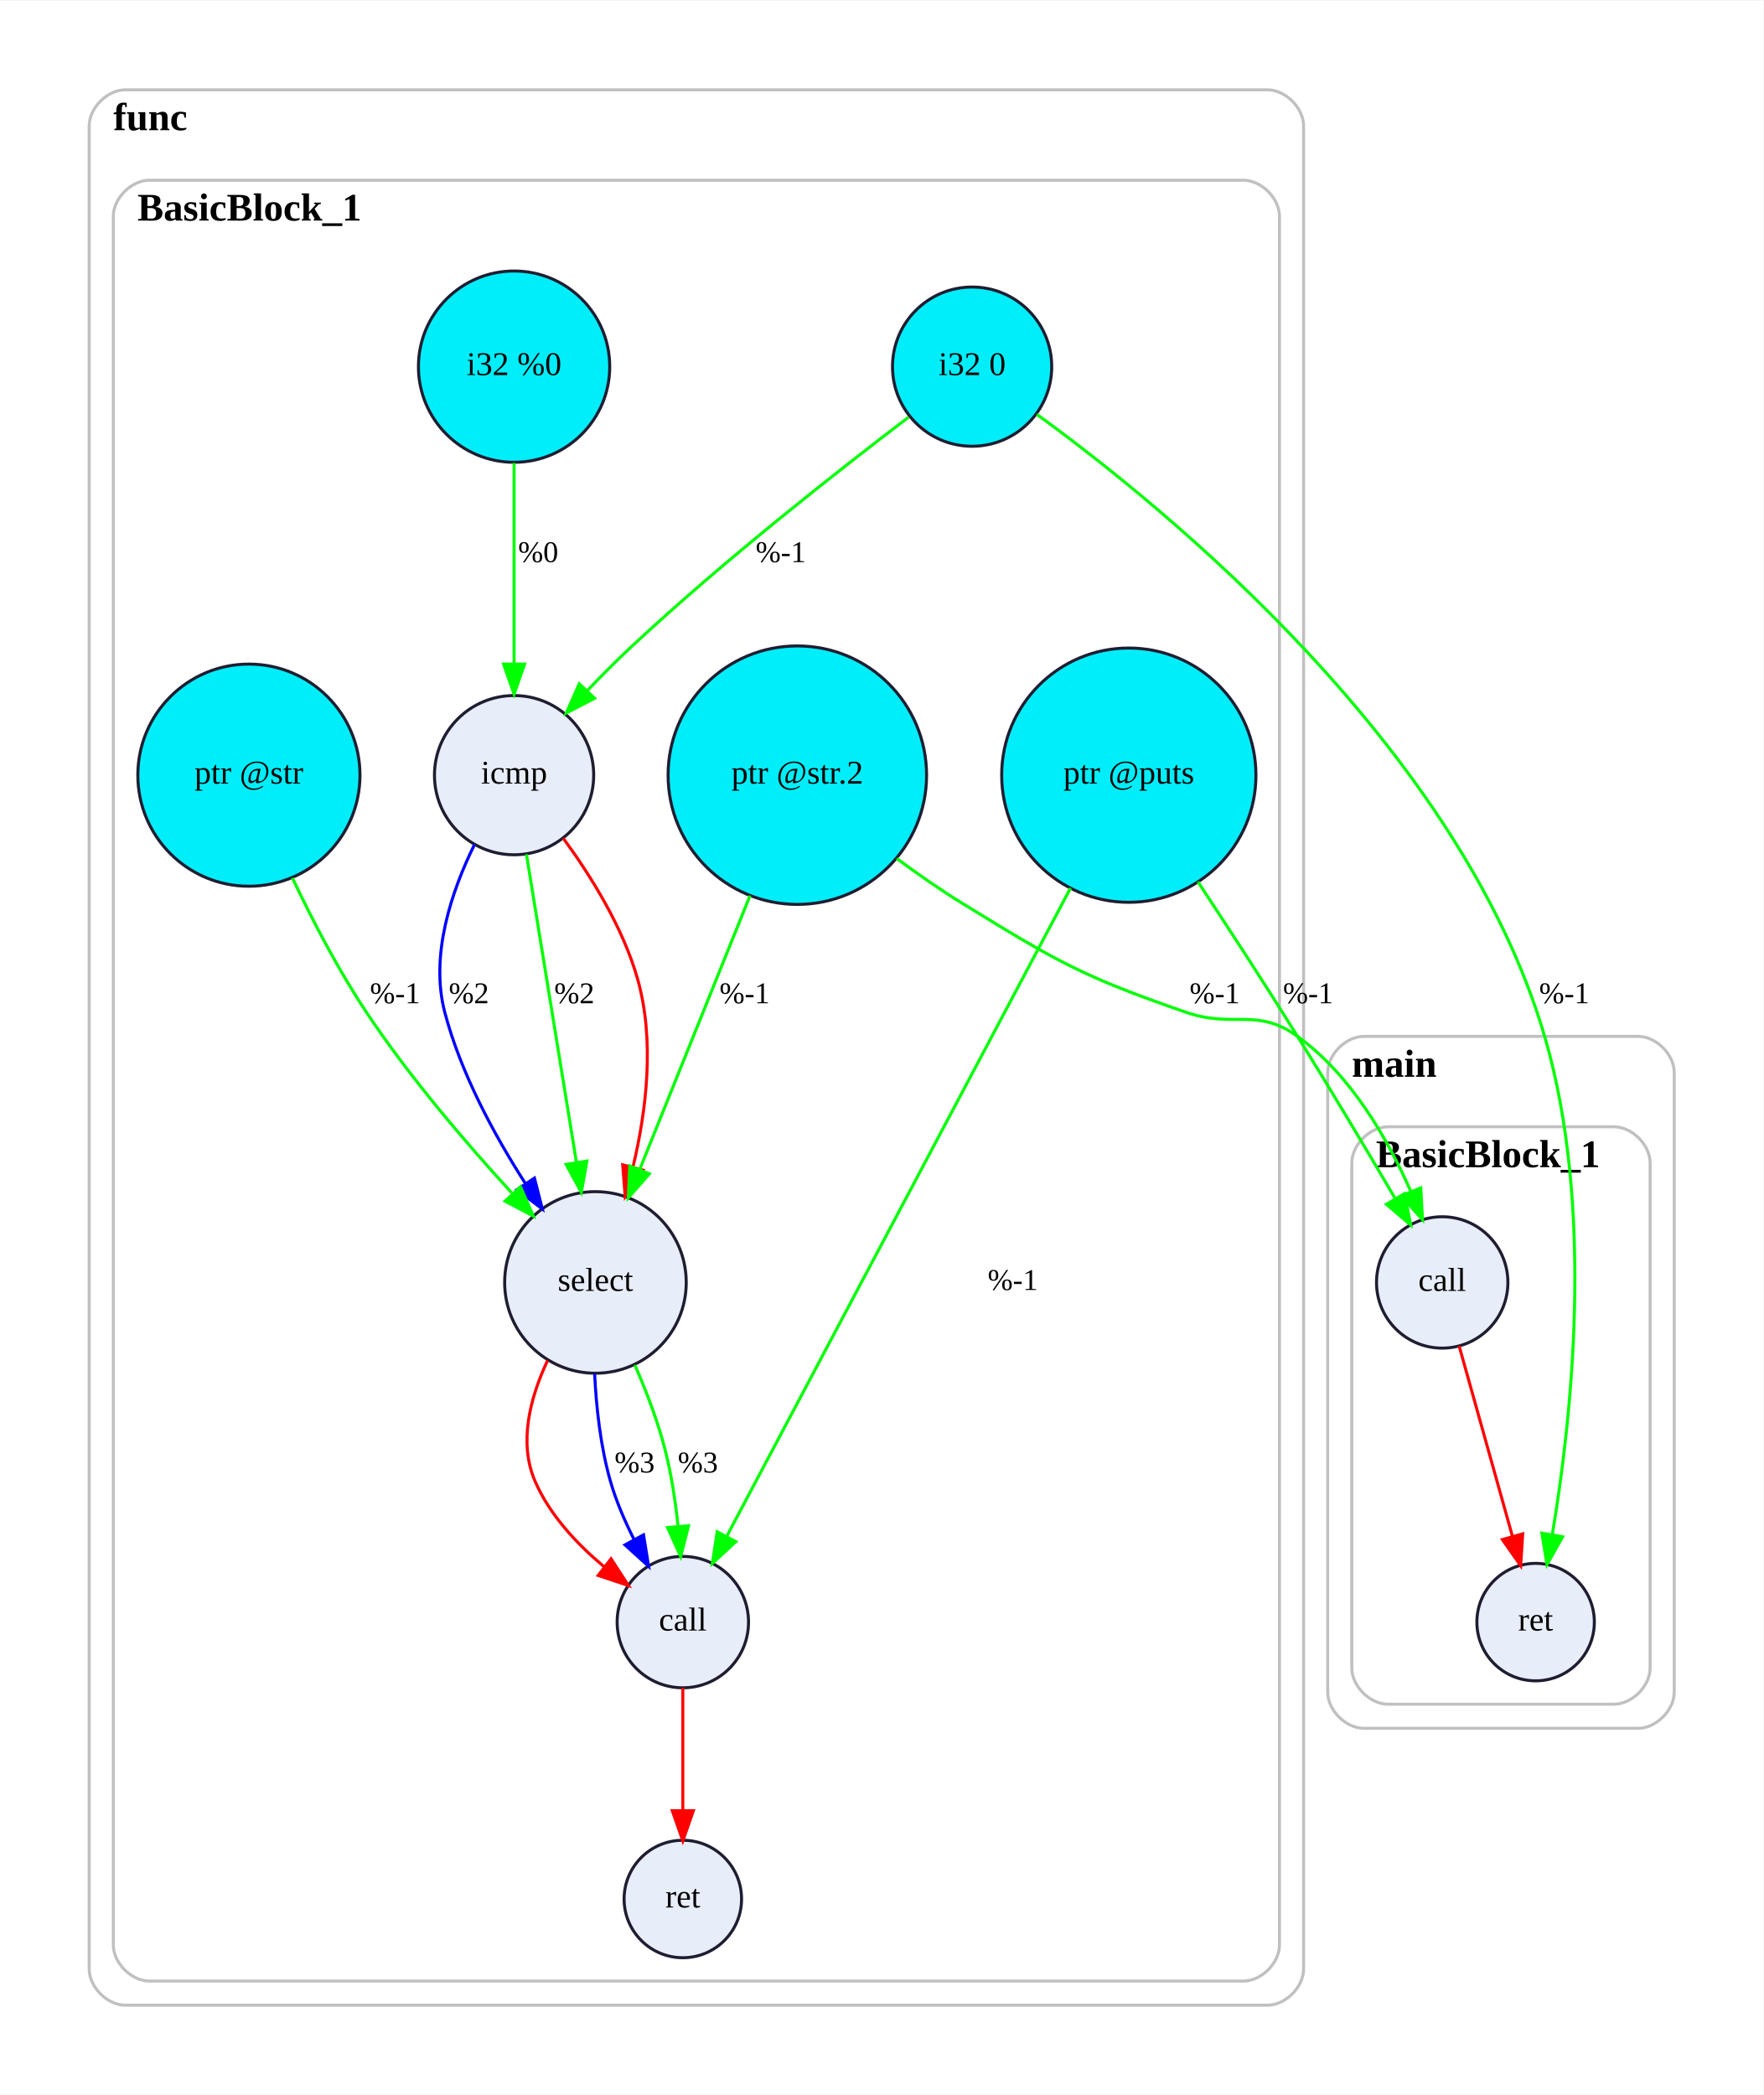
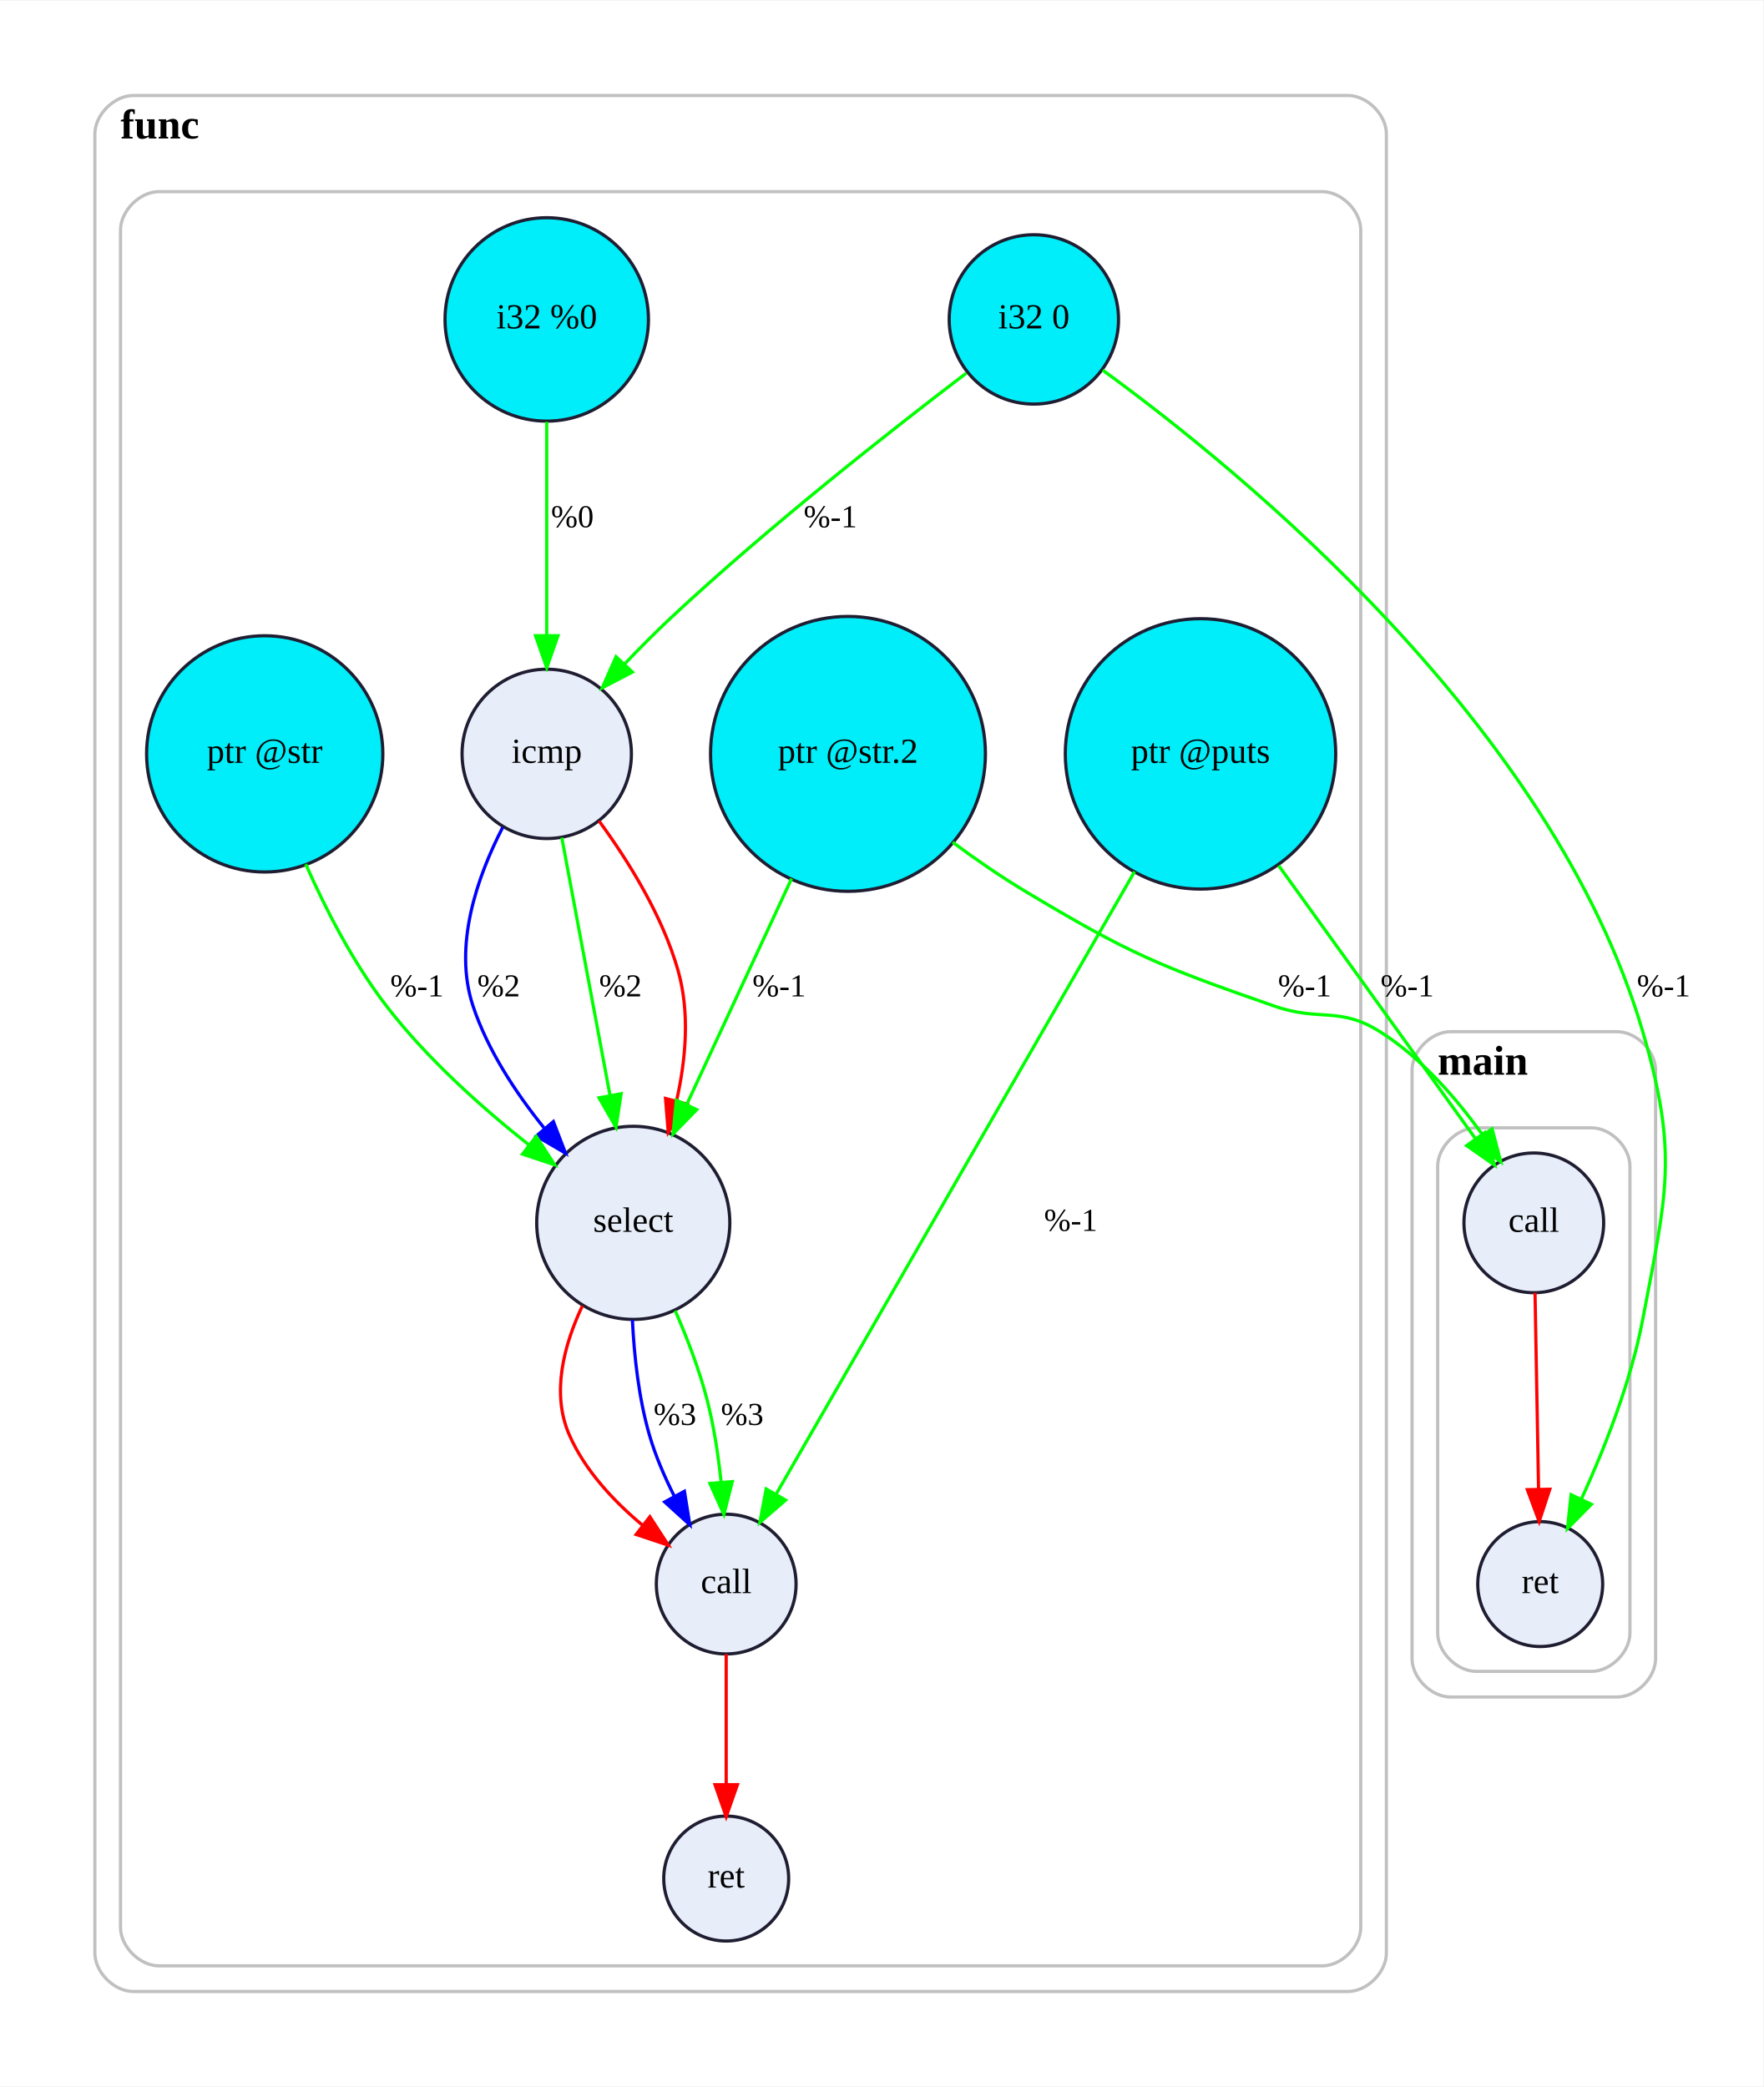
- <svg xmlns="http://www.w3.org/2000/svg" width="585pt" height="695pt" viewBox="0.00 0.00 585.20 694.83">
-   <g id="graph0" class="graph" transform="scale(1 1) rotate(0) translate(21.6 673.23)">
-     <polygon fill="white" stroke="transparent" points="-21.6,21.6 -21.6,-673.23 563.6,-673.23 563.6,21.6 -21.6,21.6" />
+ <svg xmlns="http://www.w3.org/2000/svg" width="550pt" height="651pt" viewBox="0.00 0.00 550.20 650.83">
+   <g id="graph0" class="graph" transform="scale(1 1) rotate(0) translate(21.6 629.23)">
+     <polygon fill="white" stroke="transparent" points="-21.6,21.6 -21.6,-629.23 528.6,-629.23 528.6,21.6 -21.6,21.6" />
    <g id="clust1" class="cluster">
-       <path fill="none" stroke="#c0c0c0" d="M20,-8C20,-8 399,-8 399,-8 405,-8 411,-14 411,-20 411,-20 411,-631.63 411,-631.63 411,-637.63 405,-643.63 399,-643.63 399,-643.63 20,-643.63 20,-643.63 14,-643.63 8,-637.63 8,-631.63 8,-631.63 8,-20 8,-20 8,-14 14,-8 20,-8" />
-       <text text-anchor="start" x="16" y="-630.23" font-family="SF Pro Text Bold 10" font-weight="bold" font-size="13.00">func</text>
+       <path fill="none" stroke="#c0c0c0" d="M20,-8C20,-8 399,-8 399,-8 405,-8 411,-14 411,-20 411,-20 411,-587.63 411,-587.63 411,-593.63 405,-599.63 399,-599.63 399,-599.63 20,-599.63 20,-599.63 14,-599.63 8,-593.63 8,-587.63 8,-587.63 8,-20 8,-20 8,-14 14,-8 20,-8" />
+       <text text-anchor="start" x="16" y="-586.23" font-family="SF Pro Text Bold 10" font-weight="bold" font-size="13.00">func</text>
    </g>
    <g id="clust2" class="cluster">
-       <path fill="none" stroke="#c0c0c0" d="M28,-16C28,-16 391,-16 391,-16 397,-16 403,-22 403,-28 403,-28 403,-601.63 403,-601.63 403,-607.63 397,-613.63 391,-613.63 391,-613.63 28,-613.63 28,-613.63 22,-613.63 16,-607.63 16,-601.63 16,-601.63 16,-28 16,-28 16,-22 22,-16 28,-16" />
-       <text text-anchor="start" x="24" y="-600.23" font-family="SF Pro Text Bold 10" font-weight="bold" font-size="13.00">BasicBlock_1</text>
+       <path fill="none" stroke="#c0c0c0" d="M28,-16C28,-16 391,-16 391,-16 397,-16 403,-22 403,-28 403,-28 403,-557.63 403,-557.63 403,-563.63 397,-569.63 391,-569.63 391,-569.63 28,-569.63 28,-569.63 22,-569.63 16,-563.63 16,-557.63 16,-557.63 16,-28 16,-28 16,-22 22,-16 28,-16" />
    </g>
    <g id="clust3" class="cluster">
-       <path fill="none" stroke="#c0c0c0" d="M431,-99.89C431,-99.89 522,-99.89 522,-99.89 528,-99.89 534,-105.89 534,-111.89 534,-111.89 534,-317.5 534,-317.5 534,-323.5 528,-329.5 522,-329.5 522,-329.5 431,-329.5 431,-329.5 425,-329.5 419,-323.5 419,-317.5 419,-317.5 419,-111.89 419,-111.89 419,-105.89 425,-99.89 431,-99.89" />
-       <text text-anchor="start" x="427" y="-316.1" font-family="SF Pro Text Bold 10" font-weight="bold" font-size="13.00">main</text>
+       <path fill="none" stroke="#c0c0c0" d="M431,-99.89C431,-99.89 483,-99.89 483,-99.89 489,-99.89 495,-105.89 495,-111.89 495,-111.89 495,-295.5 495,-295.5 495,-301.5 489,-307.5 483,-307.5 483,-307.5 431,-307.5 431,-307.5 425,-307.5 419,-301.5 419,-295.5 419,-295.5 419,-111.89 419,-111.89 419,-105.89 425,-99.89 431,-99.89" />
+       <text text-anchor="start" x="427" y="-294.1" font-family="SF Pro Text Bold 10" font-weight="bold" font-size="13.00">main</text>
    </g>
    <g id="clust4" class="cluster">
-       <path fill="none" stroke="#c0c0c0" d="M439,-107.89C439,-107.89 514,-107.89 514,-107.89 520,-107.89 526,-113.89 526,-119.89 526,-119.89 526,-287.5 526,-287.5 526,-293.5 520,-299.5 514,-299.5 514,-299.5 439,-299.5 439,-299.5 433,-299.5 427,-293.5 427,-287.5 427,-287.5 427,-119.89 427,-119.89 427,-113.89 433,-107.89 439,-107.89" />
-       <text text-anchor="start" x="435" y="-286.1" font-family="SF Pro Text Bold 10" font-weight="bold" font-size="13.00">BasicBlock_1</text>
+       <path fill="none" stroke="#c0c0c0" d="M439,-107.89C439,-107.89 475,-107.89 475,-107.89 481,-107.89 487,-113.89 487,-119.89 487,-119.89 487,-265.5 487,-265.5 487,-271.5 481,-277.5 475,-277.5 475,-277.5 439,-277.5 439,-277.5 433,-277.5 427,-271.5 427,-265.5 427,-265.5 427,-119.89 427,-119.89 427,-113.89 433,-107.89 439,-107.89" />
    </g>
    <g id="node1" class="node">
-       <ellipse fill="#e8eef9" stroke="#1f1d31" cx="149" cy="-416.19" rx="26.42" ry="26.42" />
-       <text text-anchor="middle" x="149" y="-413.39" font-family="SF Pro Text Bold 10" font-size="11.00" fill="#000000">icmp</text>
+       <ellipse fill="#e8eef9" stroke="#1f1d31" cx="149" cy="-394.19" rx="26.42" ry="26.42" />
+       <text text-anchor="middle" x="149" y="-391.39" font-family="SF Pro Text Bold 10" font-size="11.00" fill="#000000">icmp</text>
    </g>
    <g id="node2" class="node">
      <ellipse fill="#e8eef9" stroke="#1f1d31" cx="176" cy="-247.85" rx="30.13" ry="30.13" />
      <text text-anchor="middle" x="176" y="-245.05" font-family="SF Pro Text Bold 10" font-size="11.00" fill="#000000">select</text>
    </g>
    <g id="edge1" class="edge">
-       <path fill="none" stroke="#ff0000" d="M165.31,-395.27C174.53,-382.69 185.15,-365.63 190,-348.5 195.72,-328.26 192.97,-305.03 188.44,-286.08" />
-       <polygon fill="#ff0000" stroke="#ff0000" points="191.81,-285.11 185.87,-276.33 185.04,-286.89 191.81,-285.11" />
+       <path fill="none" stroke="#ff0000" d="M165.31,-373.27C174.53,-360.69 185.15,-343.63 190,-326.5 193.68,-313.5 192.44,-298.99 189.53,-286.06" />
+       <polygon fill="#ff0000" stroke="#ff0000" points="192.84,-284.87 186.91,-276.09 186.07,-286.66 192.84,-284.87" />
    </g>
    <g id="edge4" class="edge">
-       <path fill="none" stroke="#0000ff" d="M135.87,-393.19C128.24,-377.69 121.03,-356.41 126,-337.5 131.3,-317.31 142.36,-296.88 152.73,-280.72" />
-       <polygon fill="#0000ff" stroke="#0000ff" points="155.76,-282.49 158.38,-272.22 149.93,-278.61 155.76,-282.49" />
-       <text text-anchor="middle" x="134" y="-340.5" font-family="SF Pro Text Bold 10" font-size="10.00">%2</text>
+       <path fill="none" stroke="#0000ff" d="M135.28,-371.3C127.23,-355.67 119.77,-334.18 126,-315.5 130.59,-301.72 139.28,-288.5 148.13,-277.51" />
+       <polygon fill="#0000ff" stroke="#0000ff" points="151.07,-279.46 154.87,-269.58 145.73,-274.93 151.07,-279.46" />
+       <text text-anchor="middle" x="134" y="-318.5" font-family="SF Pro Text Bold 10" font-size="10.00">%2</text>
    </g>
    <g id="edge8" class="edge">
-       <path fill="none" stroke="#00ff00" d="M153.1,-389.93C157.5,-362.82 164.55,-319.41 169.66,-287.9" />
-       <polygon fill="#00ff00" stroke="#00ff00" points="173.17,-288.14 171.32,-277.71 166.26,-287.02 173.17,-288.14" />
-       <text text-anchor="middle" x="169" y="-340.5" font-family="SF Pro Text Bold 10" font-size="10.00">%2</text>
+       <path fill="none" stroke="#00ff00" d="M153.7,-368.05C157.85,-345.9 163.95,-313.28 168.72,-287.77" />
+       <polygon fill="#00ff00" stroke="#00ff00" points="172.21,-288.14 170.61,-277.67 165.33,-286.85 172.21,-288.14" />
+       <text text-anchor="middle" x="172" y="-318.5" font-family="SF Pro Text Bold 10" font-size="10.00">%2</text>
    </g>
    <g id="node3" class="node">
      <ellipse fill="#e8eef9" stroke="#1f1d31" cx="205" cy="-135.13" rx="21.8" ry="21.8" />
      <text text-anchor="middle" x="205" y="-132.33" font-family="SF Pro Text Bold 10" font-size="11.00" fill="#000000">call</text>
    </g>
    <g id="edge2" class="edge">
      <path fill="none" stroke="#ff0000" d="M160.13,-221.97C154.32,-209.64 150.39,-194.68 156,-181.78 160.83,-170.68 169.84,-161.06 178.82,-153.55" />
      <polygon fill="#ff0000" stroke="#ff0000" points="181.18,-156.15 186.95,-147.26 176.9,-150.61 181.18,-156.15" />
    </g>
    <g id="edge7" class="edge">
      <path fill="none" stroke="#0000ff" d="M175.73,-217.57C176.28,-206.21 177.71,-193.21 181,-181.78 182.85,-175.35 185.67,-168.77 188.74,-162.69" />
      <polygon fill="#0000ff" stroke="#0000ff" points="191.96,-164.09 193.65,-153.63 185.8,-160.76 191.96,-164.09" />
      <text text-anchor="middle" x="189" y="-184.78" font-family="SF Pro Text Bold 10" font-size="10.00">%3</text>
    </g>
    <g id="edge11" class="edge">
      <path fill="none" stroke="#00ff00" d="M189.08,-220.45C192.85,-211.82 196.59,-202.06 199,-192.78 201.13,-184.57 202.51,-175.5 203.4,-167.07" />
      <polygon fill="#00ff00" stroke="#00ff00" points="206.9,-167.11 204.28,-156.85 199.93,-166.51 206.9,-167.11" />
      <text text-anchor="middle" x="210" y="-184.78" font-family="SF Pro Text Bold 10" font-size="10.00">%3</text>
    </g>
    <g id="node4" class="node">
      <ellipse fill="#e8eef9" stroke="#1f1d31" cx="205" cy="-43.24" rx="19.49" ry="19.49" />
      <text text-anchor="middle" x="205" y="-40.44" font-family="SF Pro Text Bold 10" font-size="11.00" fill="#000000">ret</text>
    </g>
    <g id="edge3" class="edge">
      <path fill="none" stroke="#ff0000" d="M205,-113.29C205,-101.17 205,-85.74 205,-72.54" />
      <polygon fill="#ff0000" stroke="#ff0000" points="208.5,-72.54 205,-62.54 201.5,-72.54 208.5,-72.54" />
    </g>
    <g id="node5" class="node">
-       <ellipse fill="#00eef9" stroke="#1f1d31" cx="149" cy="-551.76" rx="31.74" ry="31.74" />
-       <text text-anchor="middle" x="149" y="-548.96" font-family="SF Pro Text Bold 10" font-size="11.00" fill="#000000">i32 %0</text>
+       <ellipse fill="#00eef9" stroke="#1f1d31" cx="149" cy="-529.76" rx="31.74" ry="31.74" />
+       <text text-anchor="middle" x="149" y="-526.96" font-family="SF Pro Text Bold 10" font-size="11.00" fill="#000000">i32 %0</text>
    </g>
    <g id="edge5" class="edge">
-       <path fill="none" stroke="#00ff00" d="M149,-519.78C149,-499.87 149,-473.93 149,-453.12" />
-       <polygon fill="#00ff00" stroke="#00ff00" points="152.5,-453.06 149,-443.06 145.5,-453.06 152.5,-453.06" />
-       <text text-anchor="middle" x="157" y="-486.89" font-family="SF Pro Text Bold 10" font-size="10.00">%0</text>
+       <path fill="none" stroke="#00ff00" d="M149,-497.78C149,-477.87 149,-451.93 149,-431.12" />
+       <polygon fill="#00ff00" stroke="#00ff00" points="152.5,-431.06 149,-421.06 145.5,-431.06 152.5,-431.06" />
+       <text text-anchor="middle" x="157" y="-464.89" font-family="SF Pro Text Bold 10" font-size="10.00">%0</text>
    </g>
    <g id="node6" class="node">
-       <ellipse fill="#00eef9" stroke="#1f1d31" cx="301" cy="-551.76" rx="26.42" ry="26.42" />
-       <text text-anchor="middle" x="301" y="-548.96" font-family="SF Pro Text Bold 10" font-size="11.00" fill="#000000">i32 0</text>
+       <ellipse fill="#00eef9" stroke="#1f1d31" cx="301" cy="-529.76" rx="26.42" ry="26.42" />
+       <text text-anchor="middle" x="301" y="-526.96" font-family="SF Pro Text Bold 10" font-size="11.00" fill="#000000">i32 0</text>
    </g>
    <g id="edge6" class="edge">
-       <path fill="none" stroke="#00ff00" d="M279.88,-534.97C256.63,-517.28 218.5,-487.35 188,-458.89 183.15,-454.36 178.17,-449.35 173.46,-444.42" />
-       <polygon fill="#00ff00" stroke="#00ff00" points="175.73,-441.72 166.33,-436.82 170.62,-446.51 175.73,-441.72" />
-       <text text-anchor="middle" x="237.5" y="-486.89" font-family="SF Pro Text Bold 10" font-size="10.00">%-1</text>
+       <path fill="none" stroke="#00ff00" d="M279.88,-512.97C256.63,-495.28 218.5,-465.35 188,-436.89 183.15,-432.36 178.17,-427.35 173.46,-422.42" />
+       <polygon fill="#00ff00" stroke="#00ff00" points="175.73,-419.72 166.33,-414.82 170.62,-424.51 175.73,-419.72" />
+       <text text-anchor="middle" x="237.5" y="-464.89" font-family="SF Pro Text Bold 10" font-size="10.00">%-1</text>
    </g>
    <g id="node11" class="node">
-       <ellipse fill="#e8eef9" stroke="#1f1d31" cx="488" cy="-135.13" rx="19.49" ry="19.49" />
-       <text text-anchor="middle" x="488" y="-132.33" font-family="SF Pro Text Bold 10" font-size="11.00" fill="#000000">ret</text>
+       <ellipse fill="#e8eef9" stroke="#1f1d31" cx="459" cy="-135.13" rx="19.49" ry="19.49" />
+       <text text-anchor="middle" x="459" y="-132.33" font-family="SF Pro Text Bold 10" font-size="11.00" fill="#000000">ret</text>
    </g>
    <g id="edge16" class="edge">
-       <path fill="none" stroke="#00ff00" d="M322.48,-535.93C366.05,-504.24 463.01,-424.97 491,-329.5 507.66,-272.66 499.94,-202.33 493.52,-164.1" />
-       <polygon fill="#00ff00" stroke="#00ff00" points="496.96,-163.44 491.77,-154.2 490.07,-164.66 496.96,-163.44" />
-       <text text-anchor="middle" x="497.5" y="-340.5" font-family="SF Pro Text Bold 10" font-size="10.00">%-1</text>
+       <path fill="none" stroke="#00ff00" d="M322.48,-513.93C366.05,-482.24 463.01,-402.97 491,-307.5 502.22,-269.23 498.4,-256.96 491,-217.78 487.3,-198.21 479.02,-177.31 471.81,-161.56" />
+       <polygon fill="#00ff00" stroke="#00ff00" points="474.96,-160.02 467.51,-152.48 468.63,-163.01 474.96,-160.02" />
+       <text text-anchor="middle" x="497.5" y="-318.5" font-family="SF Pro Text Bold 10" font-size="10.00">%-1</text>
    </g>
    <g id="node7" class="node">
-       <ellipse fill="#00eef9" stroke="#1f1d31" cx="61" cy="-416.19" rx="36.86" ry="36.86" />
-       <text text-anchor="middle" x="61" y="-413.39" font-family="SF Pro Text Bold 10" font-size="11.00" fill="#000000">ptr @str</text>
+       <ellipse fill="#00eef9" stroke="#1f1d31" cx="61" cy="-394.19" rx="36.86" ry="36.86" />
+       <text text-anchor="middle" x="61" y="-391.39" font-family="SF Pro Text Bold 10" font-size="11.00" fill="#000000">ptr @str</text>
    </g>
    <g id="edge9" class="edge">
-       <path fill="none" stroke="#00ff00" d="M75.43,-382.08C82.16,-367.91 90.72,-351.45 100,-337.5 114.18,-316.17 132.88,-294.31 148.17,-277.63" />
-       <polygon fill="#00ff00" stroke="#00ff00" points="151.13,-279.59 155.38,-269.88 146,-274.82 151.13,-279.59" />
-       <text text-anchor="middle" x="109.5" y="-340.5" font-family="SF Pro Text Bold 10" font-size="10.00">%-1</text>
+       <path fill="none" stroke="#00ff00" d="M73.81,-359.75C80.18,-345.36 88.74,-328.82 99,-315.5 111.56,-299.18 128.62,-283.92 143.49,-272.13" />
+       <polygon fill="#00ff00" stroke="#00ff00" points="145.72,-274.84 151.49,-265.95 141.44,-269.3 145.72,-274.84" />
+       <text text-anchor="middle" x="108.5" y="-318.5" font-family="SF Pro Text Bold 10" font-size="10.00">%-1</text>
    </g>
    <g id="node8" class="node">
-       <ellipse fill="#00eef9" stroke="#1f1d31" cx="243" cy="-416.19" rx="42.89" ry="42.89" />
-       <text text-anchor="middle" x="243" y="-413.39" font-family="SF Pro Text Bold 10" font-size="11.00" fill="#000000">ptr @str.2</text>
+       <ellipse fill="#00eef9" stroke="#1f1d31" cx="243" cy="-394.19" rx="42.89" ry="42.89" />
+       <text text-anchor="middle" x="243" y="-391.39" font-family="SF Pro Text Bold 10" font-size="11.00" fill="#000000">ptr @str.2</text>
    </g>
    <g id="edge10" class="edge">
-       <path fill="none" stroke="#00ff00" d="M227.29,-376.19C216.23,-348.74 201.53,-312.24 190.7,-285.36" />
-       <polygon fill="#00ff00" stroke="#00ff00" points="193.89,-283.89 186.9,-275.92 187.39,-286.51 193.89,-283.89" />
-       <text text-anchor="middle" x="225.5" y="-340.5" font-family="SF Pro Text Bold 10" font-size="10.00">%-1</text>
+       <path fill="none" stroke="#00ff00" d="M225.4,-355.27C215.26,-333.44 202.61,-306.17 192.64,-284.7" />
+       <polygon fill="#00ff00" stroke="#00ff00" points="195.8,-283.18 188.41,-275.59 189.45,-286.13 195.8,-283.18" />
+       <text text-anchor="middle" x="221.5" y="-318.5" font-family="SF Pro Text Bold 10" font-size="10.00">%-1</text>
    </g>
    <g id="node10" class="node">
      <ellipse fill="#e8eef9" stroke="#1f1d31" cx="457" cy="-247.85" rx="21.8" ry="21.8" />
      <text text-anchor="middle" x="457" y="-245.05" font-family="SF Pro Text Bold 10" font-size="11.00" fill="#000000">call</text>
    </g>
    <g id="edge14" class="edge">
-       <path fill="none" stroke="#00ff00" d="M276,-388.53C283.08,-383.28 290.65,-378.01 298,-373.5 329.17,-354.36 337.43,-349.45 372,-337.5 387.9,-332 395.34,-339.32 409,-329.5 426.64,-316.82 438.92,-295.47 446.64,-277.93" />
-       <polygon fill="#00ff00" stroke="#00ff00" points="449.89,-279.23 450.47,-268.65 443.42,-276.56 449.89,-279.23" />
-       <text text-anchor="middle" x="381.5" y="-340.5" font-family="SF Pro Text Bold 10" font-size="10.00">%-1</text>
+       <path fill="none" stroke="#00ff00" d="M275.64,-366.63C282.81,-361.32 290.5,-356 298,-351.5 330.74,-331.85 339.94,-328.05 376,-315.5 390.25,-310.53 396.22,-315.53 409,-307.5 421.78,-299.46 432.75,-286.84 440.96,-275.37" />
+       <polygon fill="#00ff00" stroke="#00ff00" points="443.98,-277.15 446.69,-266.91 438.18,-273.23 443.98,-277.15" />
+       <text text-anchor="middle" x="385.5" y="-318.5" font-family="SF Pro Text Bold 10" font-size="10.00">%-1</text>
    </g>
    <g id="node9" class="node">
-       <ellipse fill="#00eef9" stroke="#1f1d31" cx="353" cy="-416.19" rx="42.19" ry="42.19" />
-       <text text-anchor="middle" x="353" y="-413.39" font-family="SF Pro Text Bold 10" font-size="11.00" fill="#000000">ptr @puts</text>
+       <ellipse fill="#00eef9" stroke="#1f1d31" cx="353" cy="-394.19" rx="42.19" ry="42.19" />
+       <text text-anchor="middle" x="353" y="-391.39" font-family="SF Pro Text Bold 10" font-size="11.00" fill="#000000">ptr @puts</text>
    </g>
    <g id="edge12" class="edge">
-       <path fill="none" stroke="#00ff00" d="M333.65,-378.71C303.62,-322.08 246.45,-214.29 219.61,-163.68" />
-       <polygon fill="#00ff00" stroke="#00ff00" points="222.59,-161.83 214.81,-154.63 216.4,-165.11 222.59,-161.83" />
-       <text text-anchor="middle" x="314.5" y="-245.35" font-family="SF Pro Text Bold 10" font-size="10.00">%-1</text>
+       <path fill="none" stroke="#00ff00" d="M332.42,-357.45C302.48,-305.44 247.54,-210.02 220.65,-163.32" />
+       <polygon fill="#00ff00" stroke="#00ff00" points="223.54,-161.32 215.51,-154.4 217.47,-164.81 223.54,-161.32" />
+       <text text-anchor="middle" x="312.5" y="-245.35" font-family="SF Pro Text Bold 10" font-size="10.00">%-1</text>
    </g>
    <g id="edge15" class="edge">
-       <path fill="none" stroke="#00ff00" d="M375.95,-380.8C386.21,-365.23 398.37,-346.54 409,-329.5 420.1,-311.7 432.18,-291.41 441.44,-275.63" />
-       <polygon fill="#00ff00" stroke="#00ff00" points="444.51,-277.32 446.54,-266.92 438.47,-273.78 444.51,-277.32" />
-       <text text-anchor="middle" x="412.5" y="-340.5" font-family="SF Pro Text Bold 10" font-size="10.00">%-1</text>
+       <path fill="none" stroke="#00ff00" d="M377.38,-359.35C396.21,-333.23 421.83,-297.67 438.87,-274.02" />
+       <polygon fill="#00ff00" stroke="#00ff00" points="441.72,-276.04 444.73,-265.88 436.04,-271.95 441.72,-276.04" />
+       <text text-anchor="middle" x="417.5" y="-318.5" font-family="SF Pro Text Bold 10" font-size="10.00">%-1</text>
    </g>
    <g id="edge13" class="edge">
-       <path fill="none" stroke="#ff0000" d="M462.61,-226.8C467.55,-209.16 474.79,-183.3 480.28,-163.71" />
-       <polygon fill="#ff0000" stroke="#ff0000" points="483.72,-164.42 483.04,-153.84 476.97,-162.53 483.72,-164.42" />
+       <path fill="none" stroke="#ff0000" d="M457.38,-226.02C457.69,-208.77 458.13,-184.06 458.48,-164.91" />
+       <polygon fill="#ff0000" stroke="#ff0000" points="461.98,-164.72 458.67,-154.66 454.99,-164.59 461.98,-164.72" />
    </g>
  </g>
</svg>
